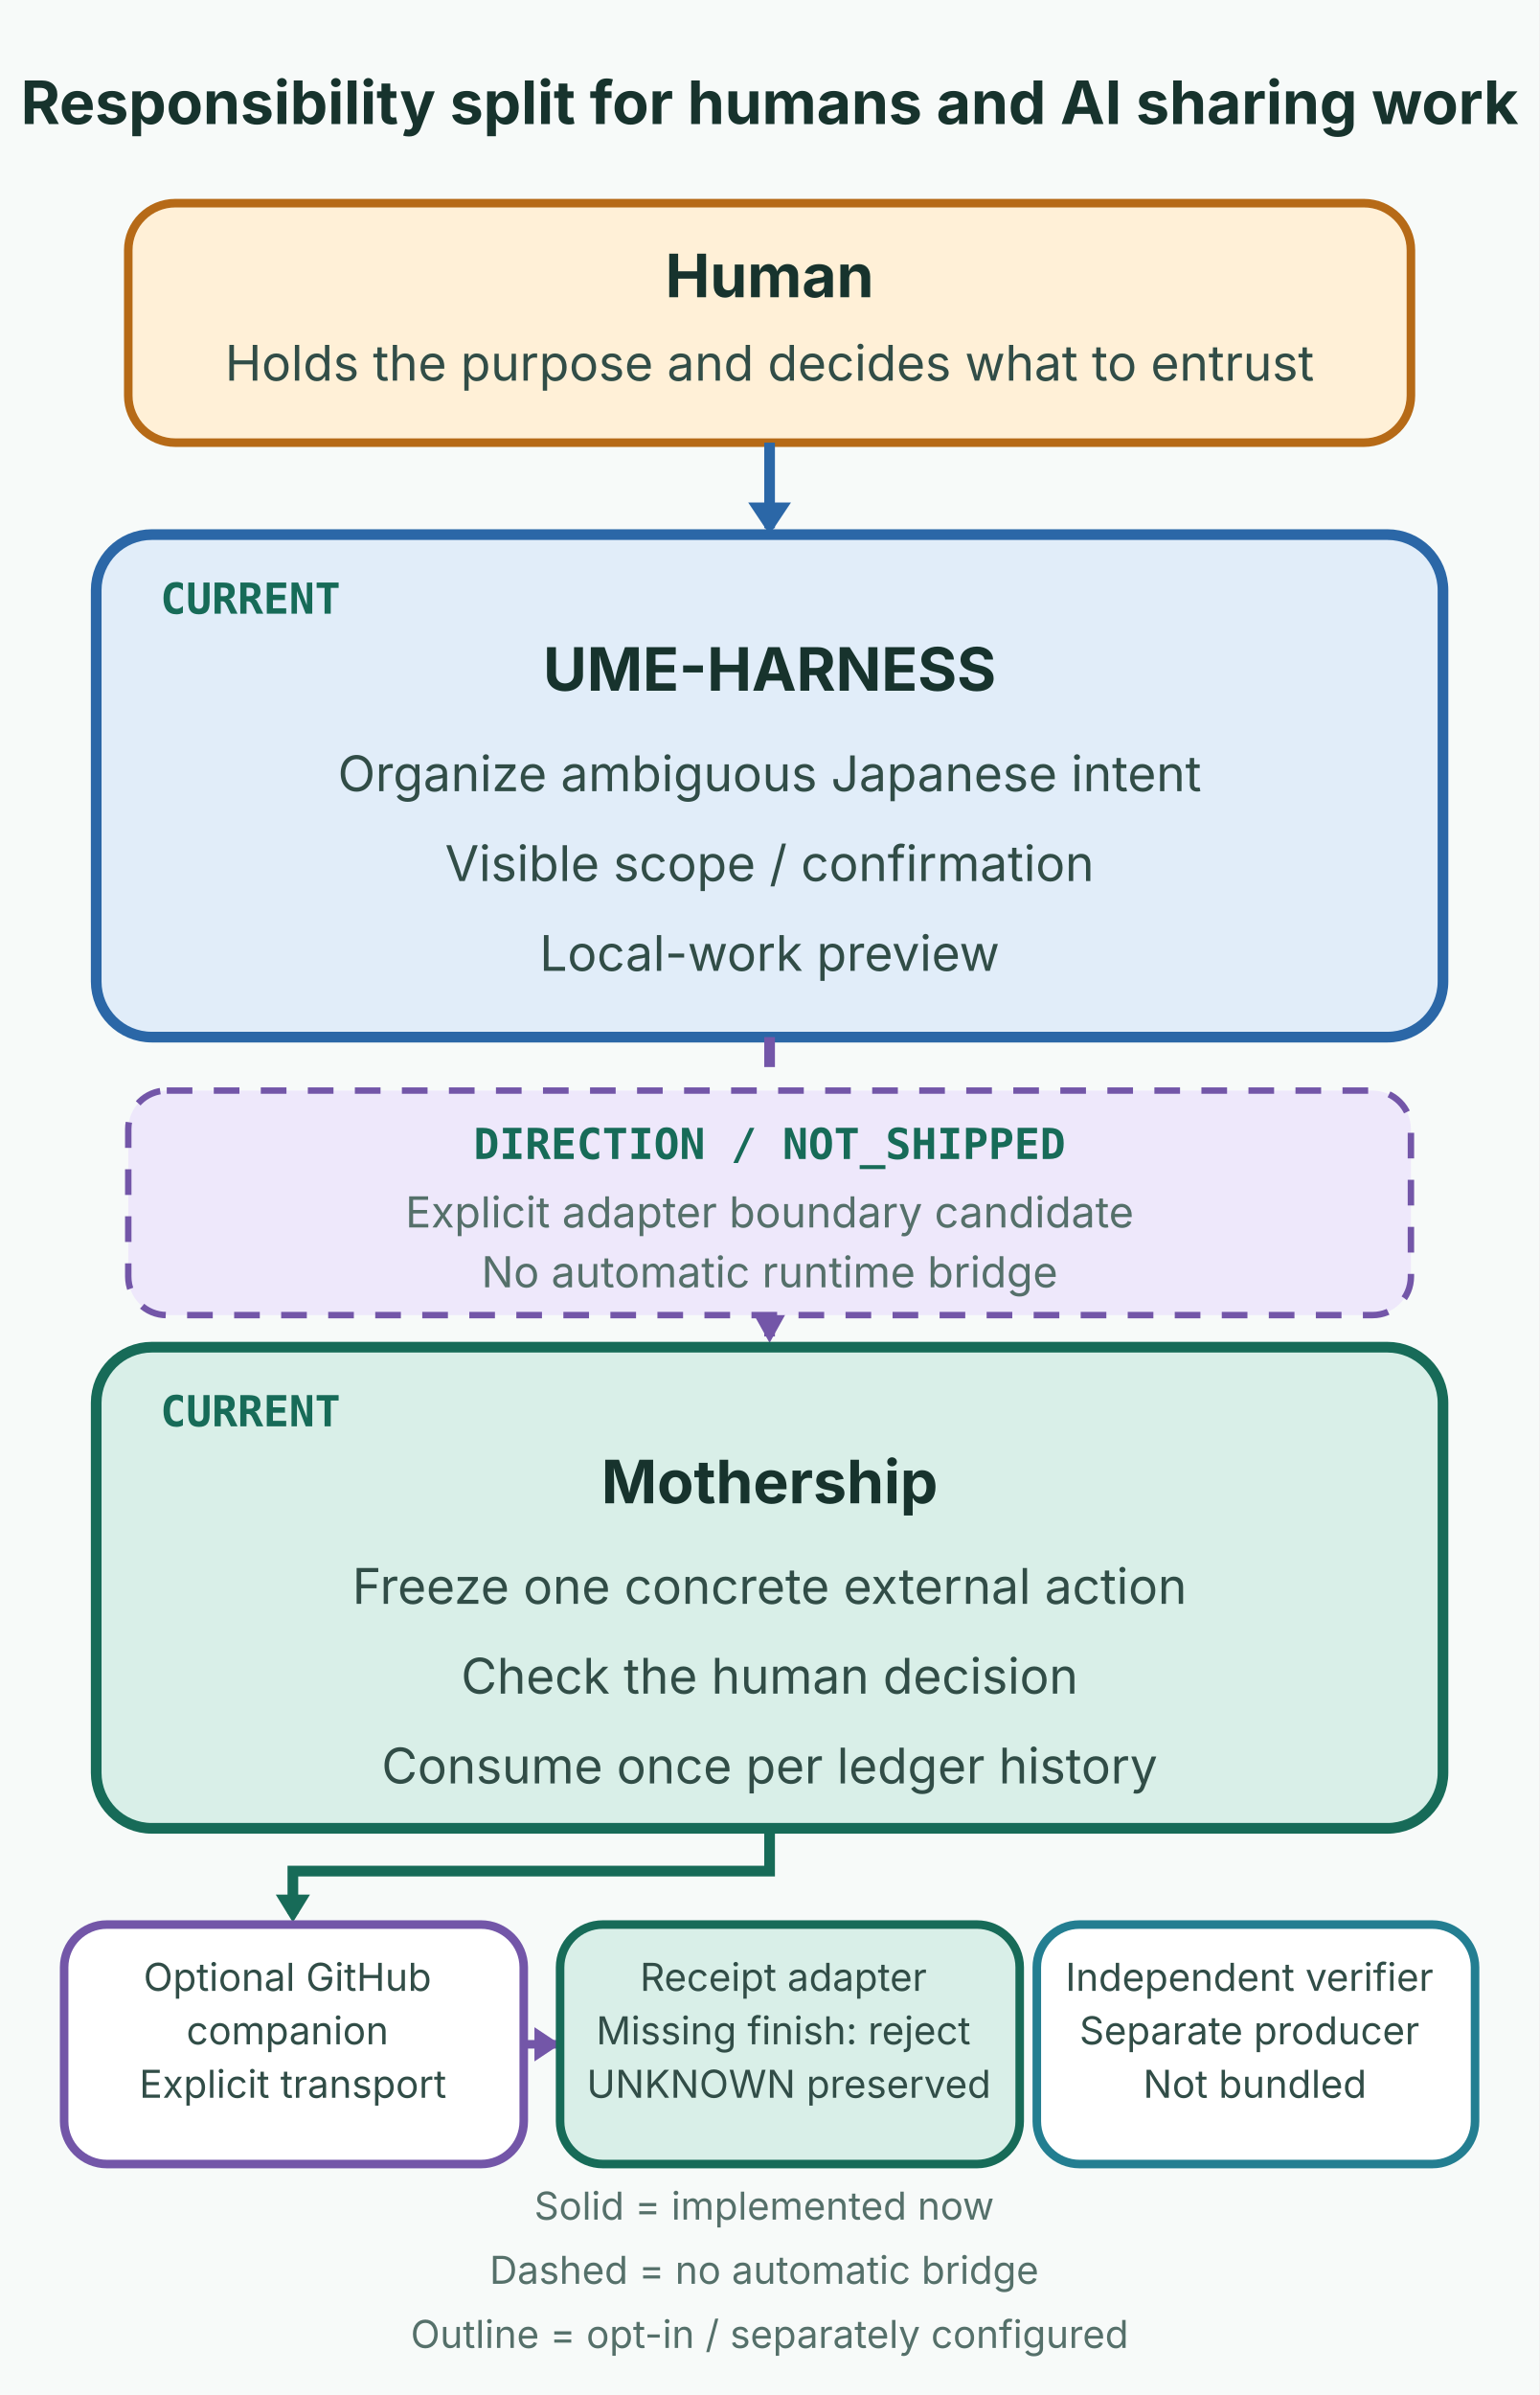
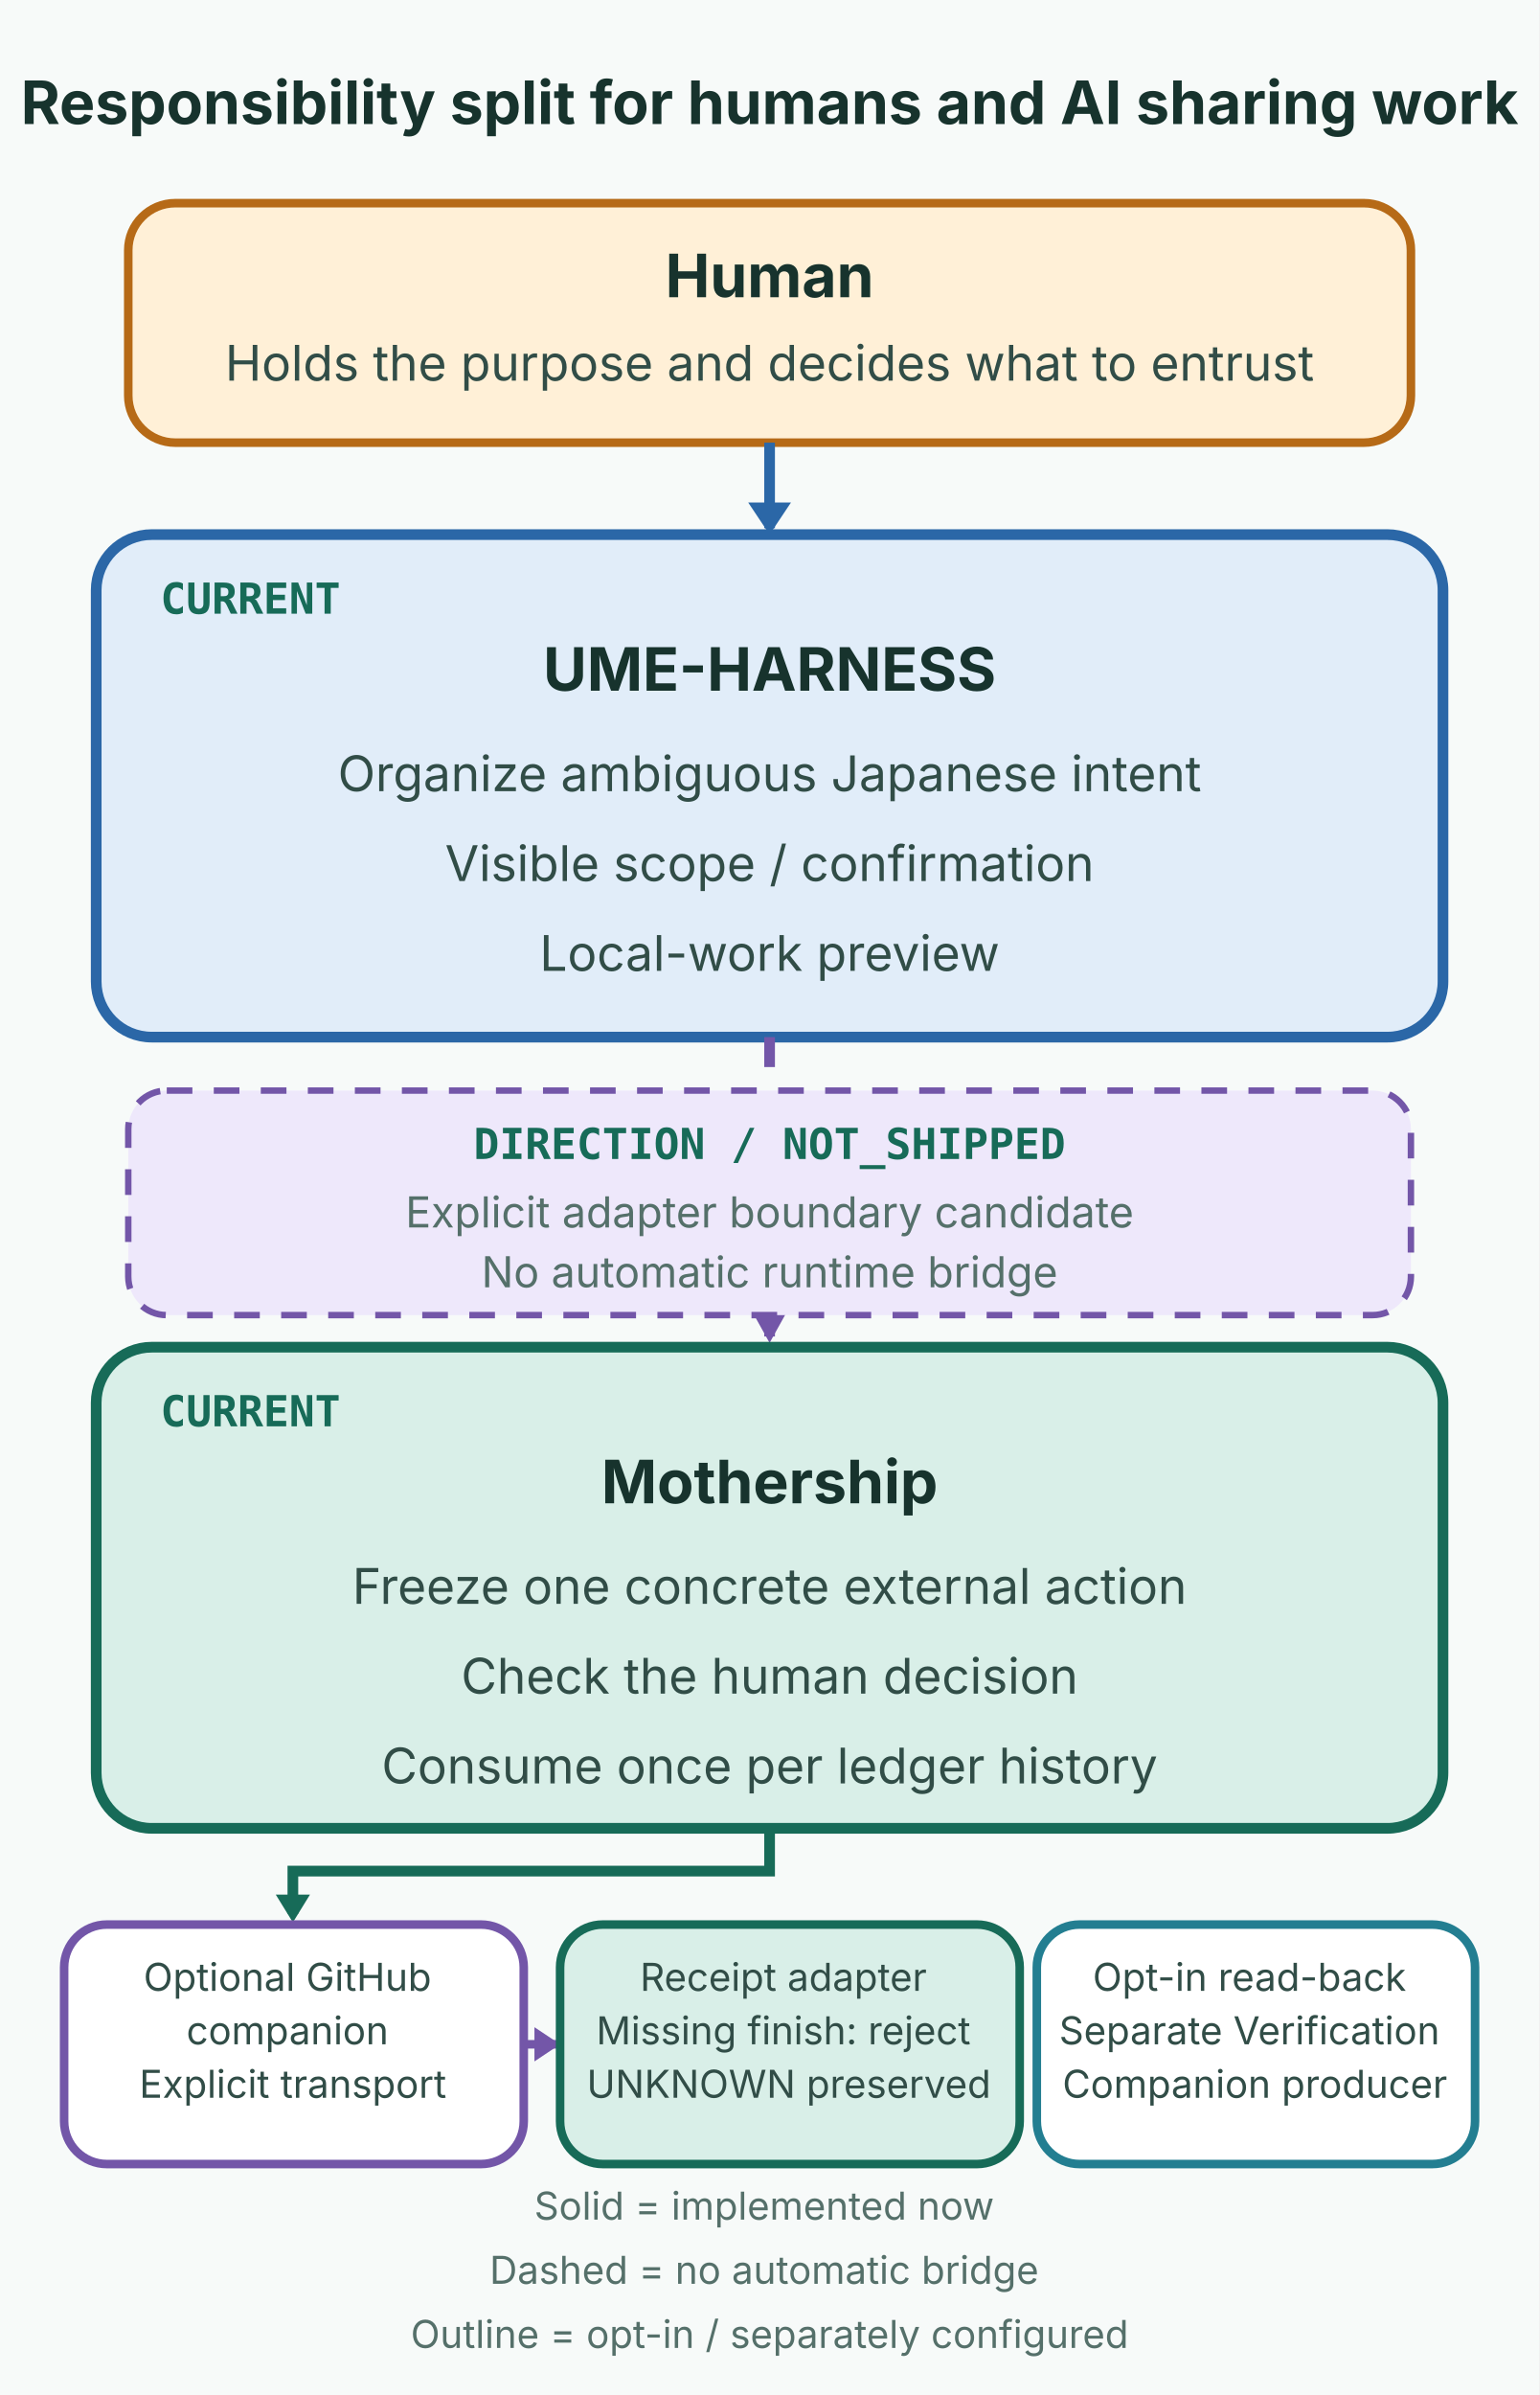
<svg xmlns="http://www.w3.org/2000/svg" viewBox="0 0 720 1120" role="img" aria-labelledby="title desc">
  <style>
    .title { font: 700 28px -apple-system, BlinkMacSystemFont, "Segoe UI", sans-serif; fill: #17332d; }
    .label { font: 700 28px -apple-system, BlinkMacSystemFont, "Segoe UI", sans-serif; fill: #17332d; }
    .state { font: 700 20px ui-monospace, SFMono-Regular, Consolas, monospace; fill: #176b58; }
    .body { font: 23px -apple-system, BlinkMacSystemFont, "Segoe UI", sans-serif; fill: #314d47; }
    .small { font: 20px -apple-system, BlinkMacSystemFont, "Segoe UI", sans-serif; fill: #55706a; }
    .boxbody { font: 18px -apple-system, BlinkMacSystemFont, "Segoe UI", sans-serif; fill: #314d47; }
    .legend { font: 18px -apple-system, BlinkMacSystemFont, "Segoe UI", sans-serif; fill: #55706a; }
  </style>
  <rect width="720" height="1120" fill="#f7faf9" />
  <text class="title" x="360" y="58" text-anchor="middle">Responsibility split for humans and AI sharing work</text>
  <rect x="60" y="95" width="600" height="112" rx="22" fill="#fff0d7" stroke="#b66a17" stroke-width="4" />
  <text class="label" x="360" y="139" text-anchor="middle">Human</text>
  <text class="body" x="360" y="178" text-anchor="middle">Holds the purpose and decides what to entrust</text>
  <path d="M360 207 V247" stroke="#2b67a7" stroke-width="5" />
  <path d="M350 235 L360 250 L370 235" fill="#2b67a7" />
  <rect x="45" y="250" width="630" height="235" rx="26" fill="#e1edf9" stroke="#2b67a7" stroke-width="5" />
  <text class="state" x="75" y="287">CURRENT</text>
  <text class="label" x="360" y="323" text-anchor="middle">UME-HARNESS</text>
  <text class="body" x="360" y="370" text-anchor="middle">Organize ambiguous Japanese intent</text>
  <text class="body" x="360" y="412" text-anchor="middle">Visible scope / confirmation</text>
  <text class="body" x="360" y="454" text-anchor="middle">Local-work preview</text>
  <g data-role="bridge">
    <path d="M360 485 V625" stroke="#7356a8" stroke-width="5" stroke-dasharray="14 12" />
    <path d="M350 610 L360 628 L370 610" fill="#7356a8" />
    <rect x="60" y="510" width="600" height="105" rx="18" fill="#eee8fb" stroke="#7356a8" stroke-width="3" stroke-dasharray="12 10" />
    <text class="state" x="360" y="542" text-anchor="middle">DIRECTION / NOT_SHIPPED</text>
    <text class="small" x="360" y="574" text-anchor="middle">Explicit adapter boundary candidate</text>
    <text class="small" x="360" y="602" text-anchor="middle">No automatic runtime bridge</text>
  </g>
  <rect x="45" y="630" width="630" height="225" rx="26" fill="#d9efe8" stroke="#176b58" stroke-width="5" />
  <text class="state" x="75" y="667">CURRENT</text>
  <text class="label" x="360" y="703" text-anchor="middle">Mothership</text>
  <text class="body" x="360" y="750" text-anchor="middle">Freeze one concrete external action</text>
  <text class="body" x="360" y="792" text-anchor="middle">Check the human decision</text>
  <text class="body" x="360" y="834" text-anchor="middle">Consume once per ledger history</text>
  <path d="M360 855 V875 H137 V895" fill="none" stroke="#176b58" stroke-width="5" />
  <path d="M137 899 L129 886 L145 886 Z" fill="#176b58" />
  <path d="M245 956 H262" stroke="#7356a8" stroke-width="4" />
  <path d="M262 956 L250 948 L250 964 Z" fill="#7356a8" />
  <rect data-role="external" x="30" y="900" width="215" height="112" rx="20" fill="#ffffff" stroke="#7356a8" stroke-width="4" />
  <rect data-role="adapter" x="262" y="900" width="215" height="112" rx="20" fill="#d9efe8" stroke="#176b58" stroke-width="4" />
  <rect data-role="external" x="485" y="900" width="205" height="112" rx="20" fill="#ffffff" stroke="#237e91" stroke-width="4" />
  <text class="boxbody" x="137" text-anchor="middle">
    <tspan x="137" y="931">Optional GitHub</tspan>
    <tspan x="137" y="956">companion</tspan>
    <tspan x="137" y="981">Explicit transport</tspan>
  </text>
  <text class="boxbody" x="369" text-anchor="middle">
    <tspan x="369" y="931">Receipt adapter</tspan>
    <tspan x="369" y="956">Missing finish: reject</tspan>
    <tspan x="369" y="981">UNKNOWN preserved</tspan>
  </text>
  <text class="boxbody" x="587" text-anchor="middle">
-     <tspan x="587" y="931">Independent verifier</tspan>
-     <tspan x="587" y="956">Separate producer</tspan>
-     <tspan x="587" y="981">Not bundled</tspan>
+     <tspan x="587" y="931">Opt-in read-back</tspan>
+     <tspan x="587" y="956">Separate Verification</tspan>
+     <tspan x="587" y="981">Companion producer</tspan>
  </text>
  <text class="legend" x="360" text-anchor="middle">
    <tspan x="360" y="1038">Solid = implemented now</tspan>
    <tspan x="360" y="1068">Dashed = no automatic bridge</tspan>
    <tspan x="360" y="1098">Outline = opt-in / separately configured</tspan>
  </text>
</svg>
